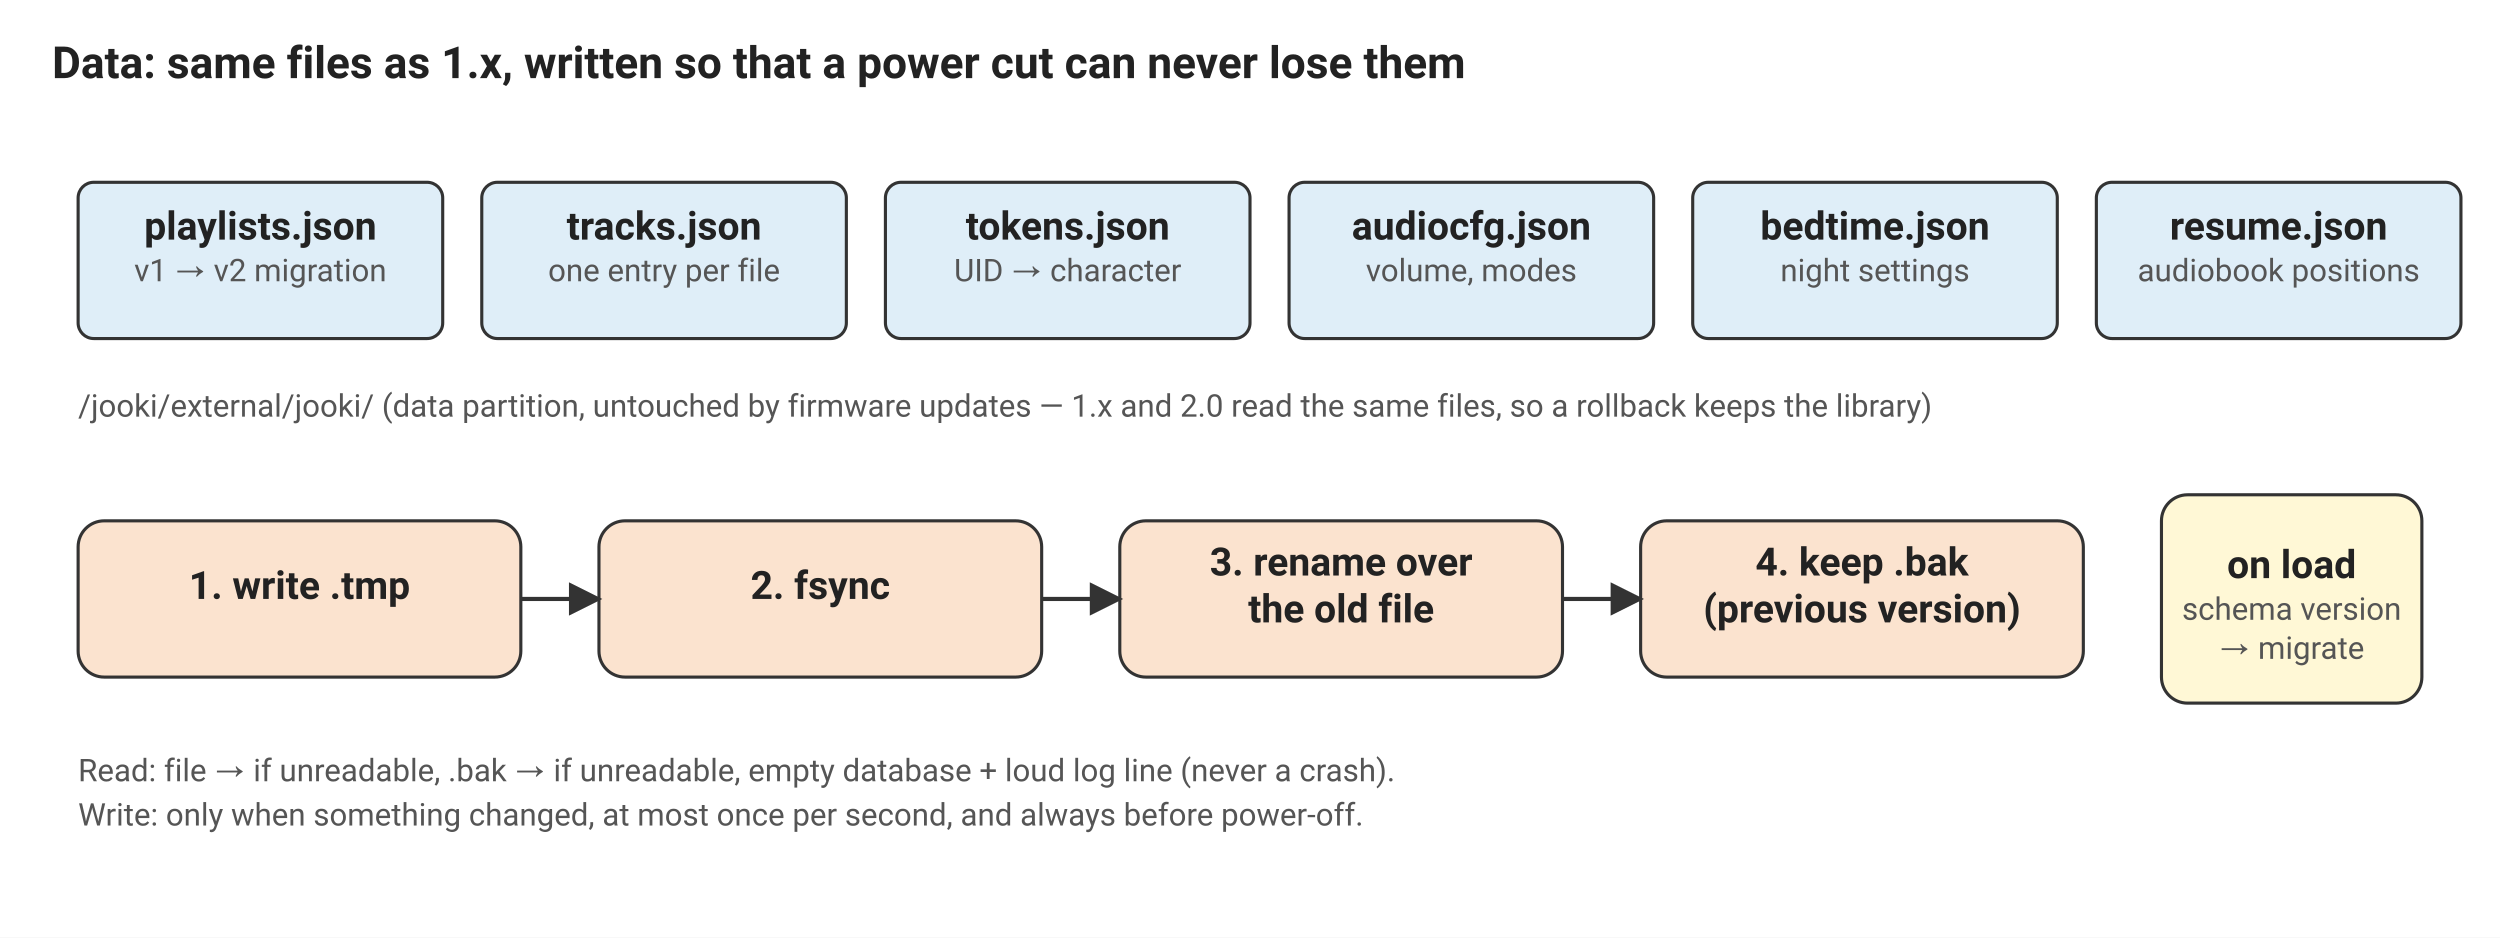
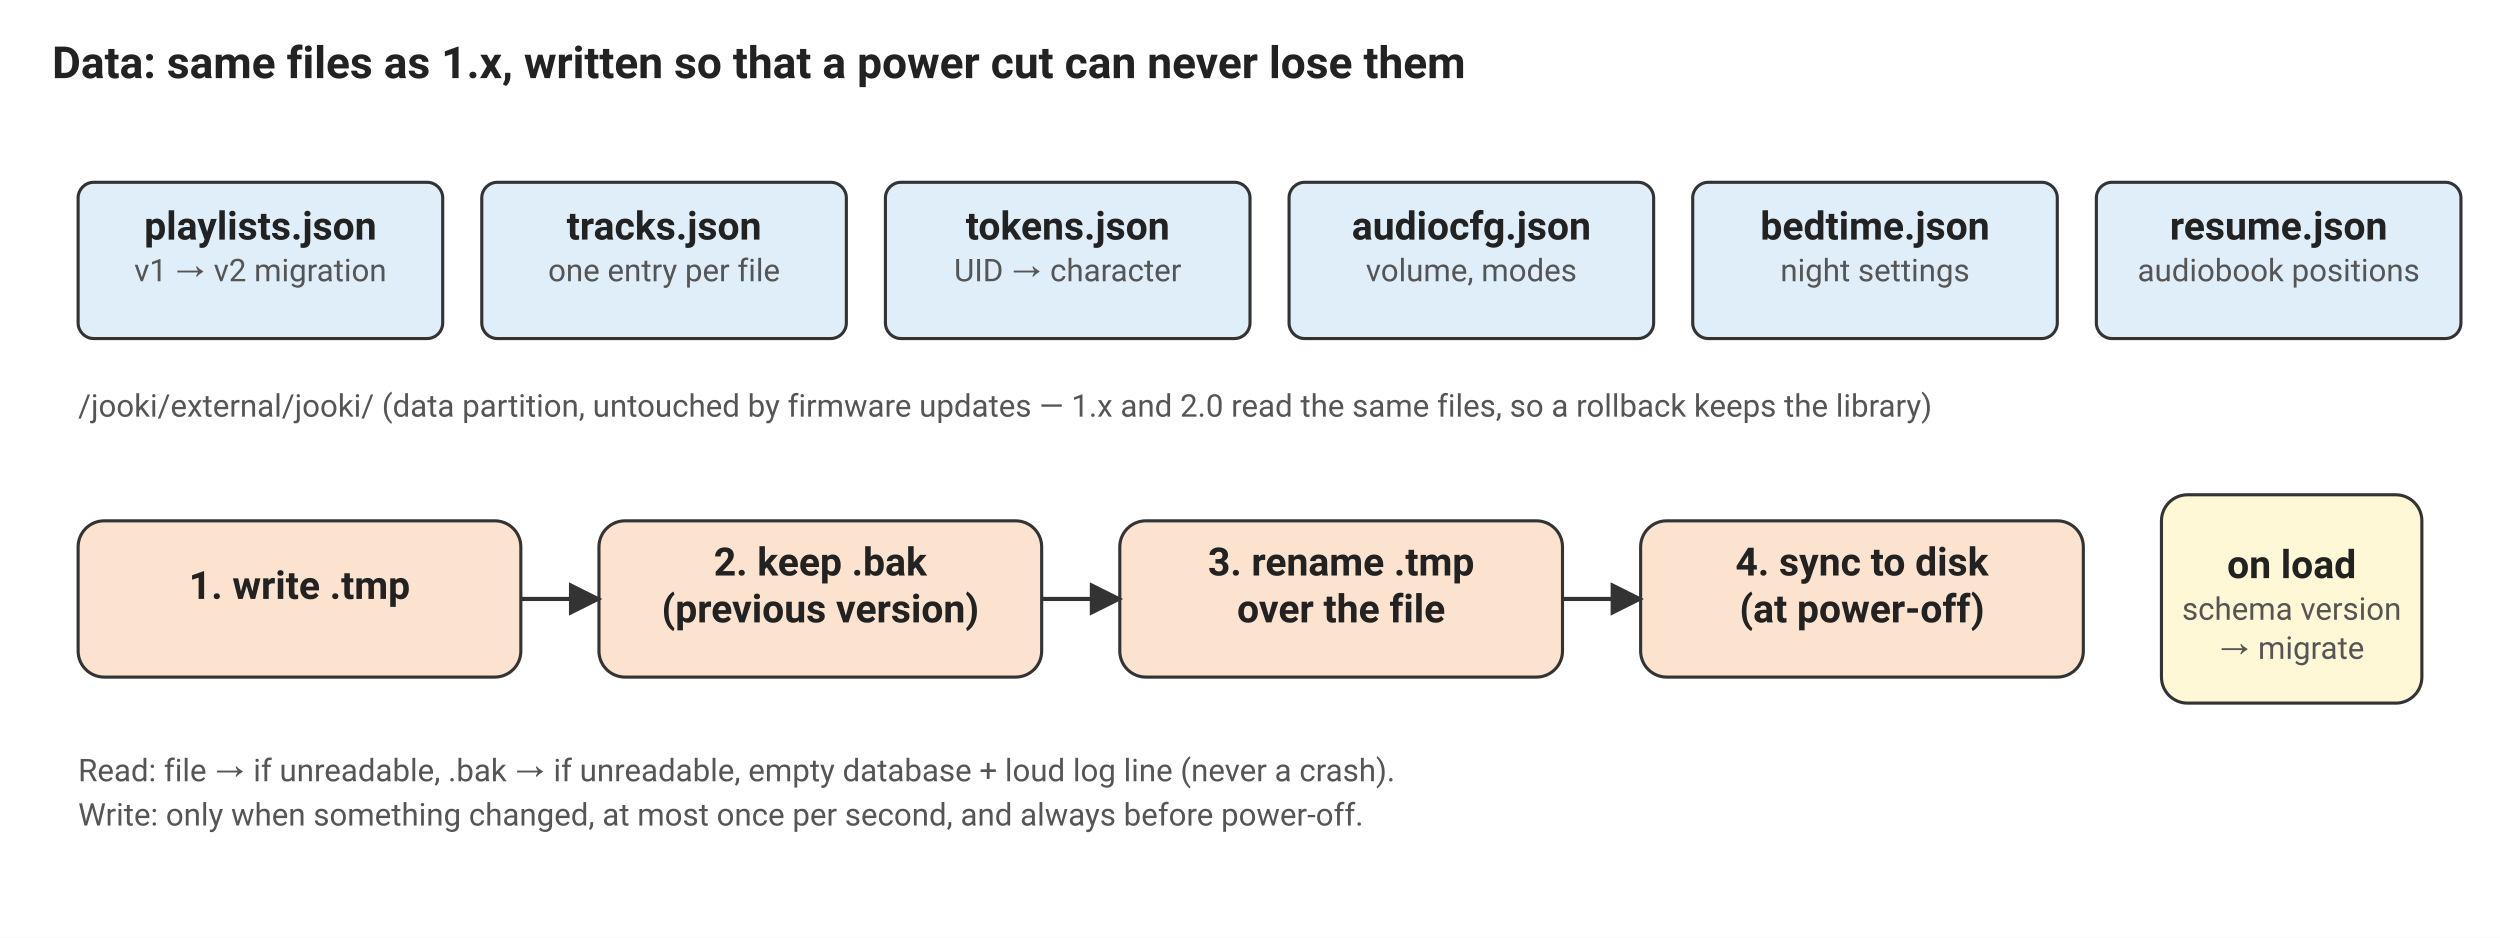
<svg xmlns="http://www.w3.org/2000/svg" viewBox="0 0 960 360" width="960" height="360" role="img" aria-label="Storage">
  <style>
text{font-family:system-ui,-apple-system,"Segoe UI",Roboto,Helvetica,Arial,sans-serif;font-size:14px;fill:#222}
.t{font-weight:700;font-size:15px}.s{font-size:12px;fill:#555}.h{font-weight:700;font-size:17px}
.box{stroke:#333;stroke-width:1.2}.dash{stroke-dasharray:6 4}
.arrow{stroke:#333;stroke-width:1.6;fill:none;marker-end:url(#a)}
.arrow2{stroke:#333;stroke-width:1.6;fill:none;marker-end:url(#a);marker-start:url(#b)}
</style>
  <defs>
    <marker id="a" viewBox="0 0 10 10" refX="9" refY="5" markerWidth="8" markerHeight="8" orient="auto-start-reverse">
      <path d="M0 0L10 5L0 10z" fill="#333" />
    </marker>
    <marker id="b" viewBox="0 0 10 10" refX="1" refY="5" markerWidth="8" markerHeight="8" orient="auto">
      <path d="M10 0L0 5L10 10z" fill="#333" />
    </marker>
  </defs>
  <rect width="960" height="360" fill="#fff" />
  <text x="20" y="30" text-anchor="start" class="h">Data: same files as 1.x, written so that a power cut can never lose them</text>
  <rect x="30" y="70" width="140" height="60" rx="6" fill="#dfeef8" class="box" />
  <text x="100" y="92" text-anchor="middle" class="t">playlists.json</text>
  <text x="100" y="108" text-anchor="middle" class="s">v1 → v2 migration</text>
  <rect x="185" y="70" width="140" height="60" rx="6" fill="#dfeef8" class="box" />
  <text x="255" y="92" text-anchor="middle" class="t">tracks.json</text>
  <text x="255" y="108" text-anchor="middle" class="s">one entry per file</text>
  <rect x="340" y="70" width="140" height="60" rx="6" fill="#dfeef8" class="box" />
  <text x="410" y="92" text-anchor="middle" class="t">tokens.json</text>
  <text x="410" y="108" text-anchor="middle" class="s">UID → character</text>
  <rect x="495" y="70" width="140" height="60" rx="6" fill="#dfeef8" class="box" />
  <text x="565" y="92" text-anchor="middle" class="t">audiocfg.json</text>
  <text x="565" y="108" text-anchor="middle" class="s">volume, modes</text>
  <rect x="650" y="70" width="140" height="60" rx="6" fill="#dfeef8" class="box" />
  <text x="720" y="92" text-anchor="middle" class="t">bedtime.json</text>
  <text x="720" y="108" text-anchor="middle" class="s">night settings</text>
  <rect x="805" y="70" width="140" height="60" rx="6" fill="#dfeef8" class="box" />
  <text x="875" y="92" text-anchor="middle" class="t">resume.json</text>
  <text x="875" y="108" text-anchor="middle" class="s">audiobook positions</text>
  <text x="30" y="160" text-anchor="start" class="s">/jooki/external/jooki/  (data partition, untouched by firmware updates — 1.x and 2.0 read the same files, so a rollback keeps the library)</text>
  <rect x="30" y="200" width="170" height="60" rx="10" fill="#fbe3cf" class="box" />
  <text x="115" y="230" text-anchor="middle" class="t">1. write .tmp</text>
  <rect x="230" y="200" width="170" height="60" rx="10" fill="#fbe3cf" class="box" />
-   <text x="315" y="230" text-anchor="middle" class="t">2. fsync</text>
+   <text x="315" y="221" text-anchor="middle" class="t">2. keep .bak</text>
+   <text x="315" y="239" text-anchor="middle" class="t">(previous version)</text>
  <rect x="430" y="200" width="170" height="60" rx="10" fill="#fbe3cf" class="box" />
-   <text x="515" y="221" text-anchor="middle" class="t">3. rename over</text>
-   <text x="515" y="239" text-anchor="middle" class="t">the old file</text>
+   <text x="515" y="221" text-anchor="middle" class="t">3. rename .tmp</text>
+   <text x="515" y="239" text-anchor="middle" class="t">over the file</text>
  <rect x="630" y="200" width="170" height="60" rx="10" fill="#fbe3cf" class="box" />
-   <text x="715" y="221" text-anchor="middle" class="t">4. keep .bak</text>
-   <text x="715" y="239" text-anchor="middle" class="t">(previous version)</text>
+   <text x="715" y="221" text-anchor="middle" class="t">4. sync to disk</text>
+   <text x="715" y="239" text-anchor="middle" class="t">(at power-off)</text>
  <path d="M200 230 L230 230" class="arrow" />
  <path d="M400 230 L430 230" class="arrow" />
  <path d="M600 230 L630 230" class="arrow" />
  <rect x="830" y="190" width="100" height="80" rx="10" fill="#fff8d6" class="box" />
  <text x="880" y="222" text-anchor="middle" class="t">on load</text>
  <text x="880" y="238" text-anchor="middle" class="s">schema version</text>
  <text x="880" y="253" text-anchor="middle" class="s">→ migrate</text>
  <text x="30" y="300" text-anchor="start" class="s">Read: file → if unreadable, .bak → if unreadable, empty database + loud log line (never a crash).</text>
  <text x="30" y="317" text-anchor="start" class="s">Write: only when something changed, at most once per second, and always before power-off.</text>
</svg>
